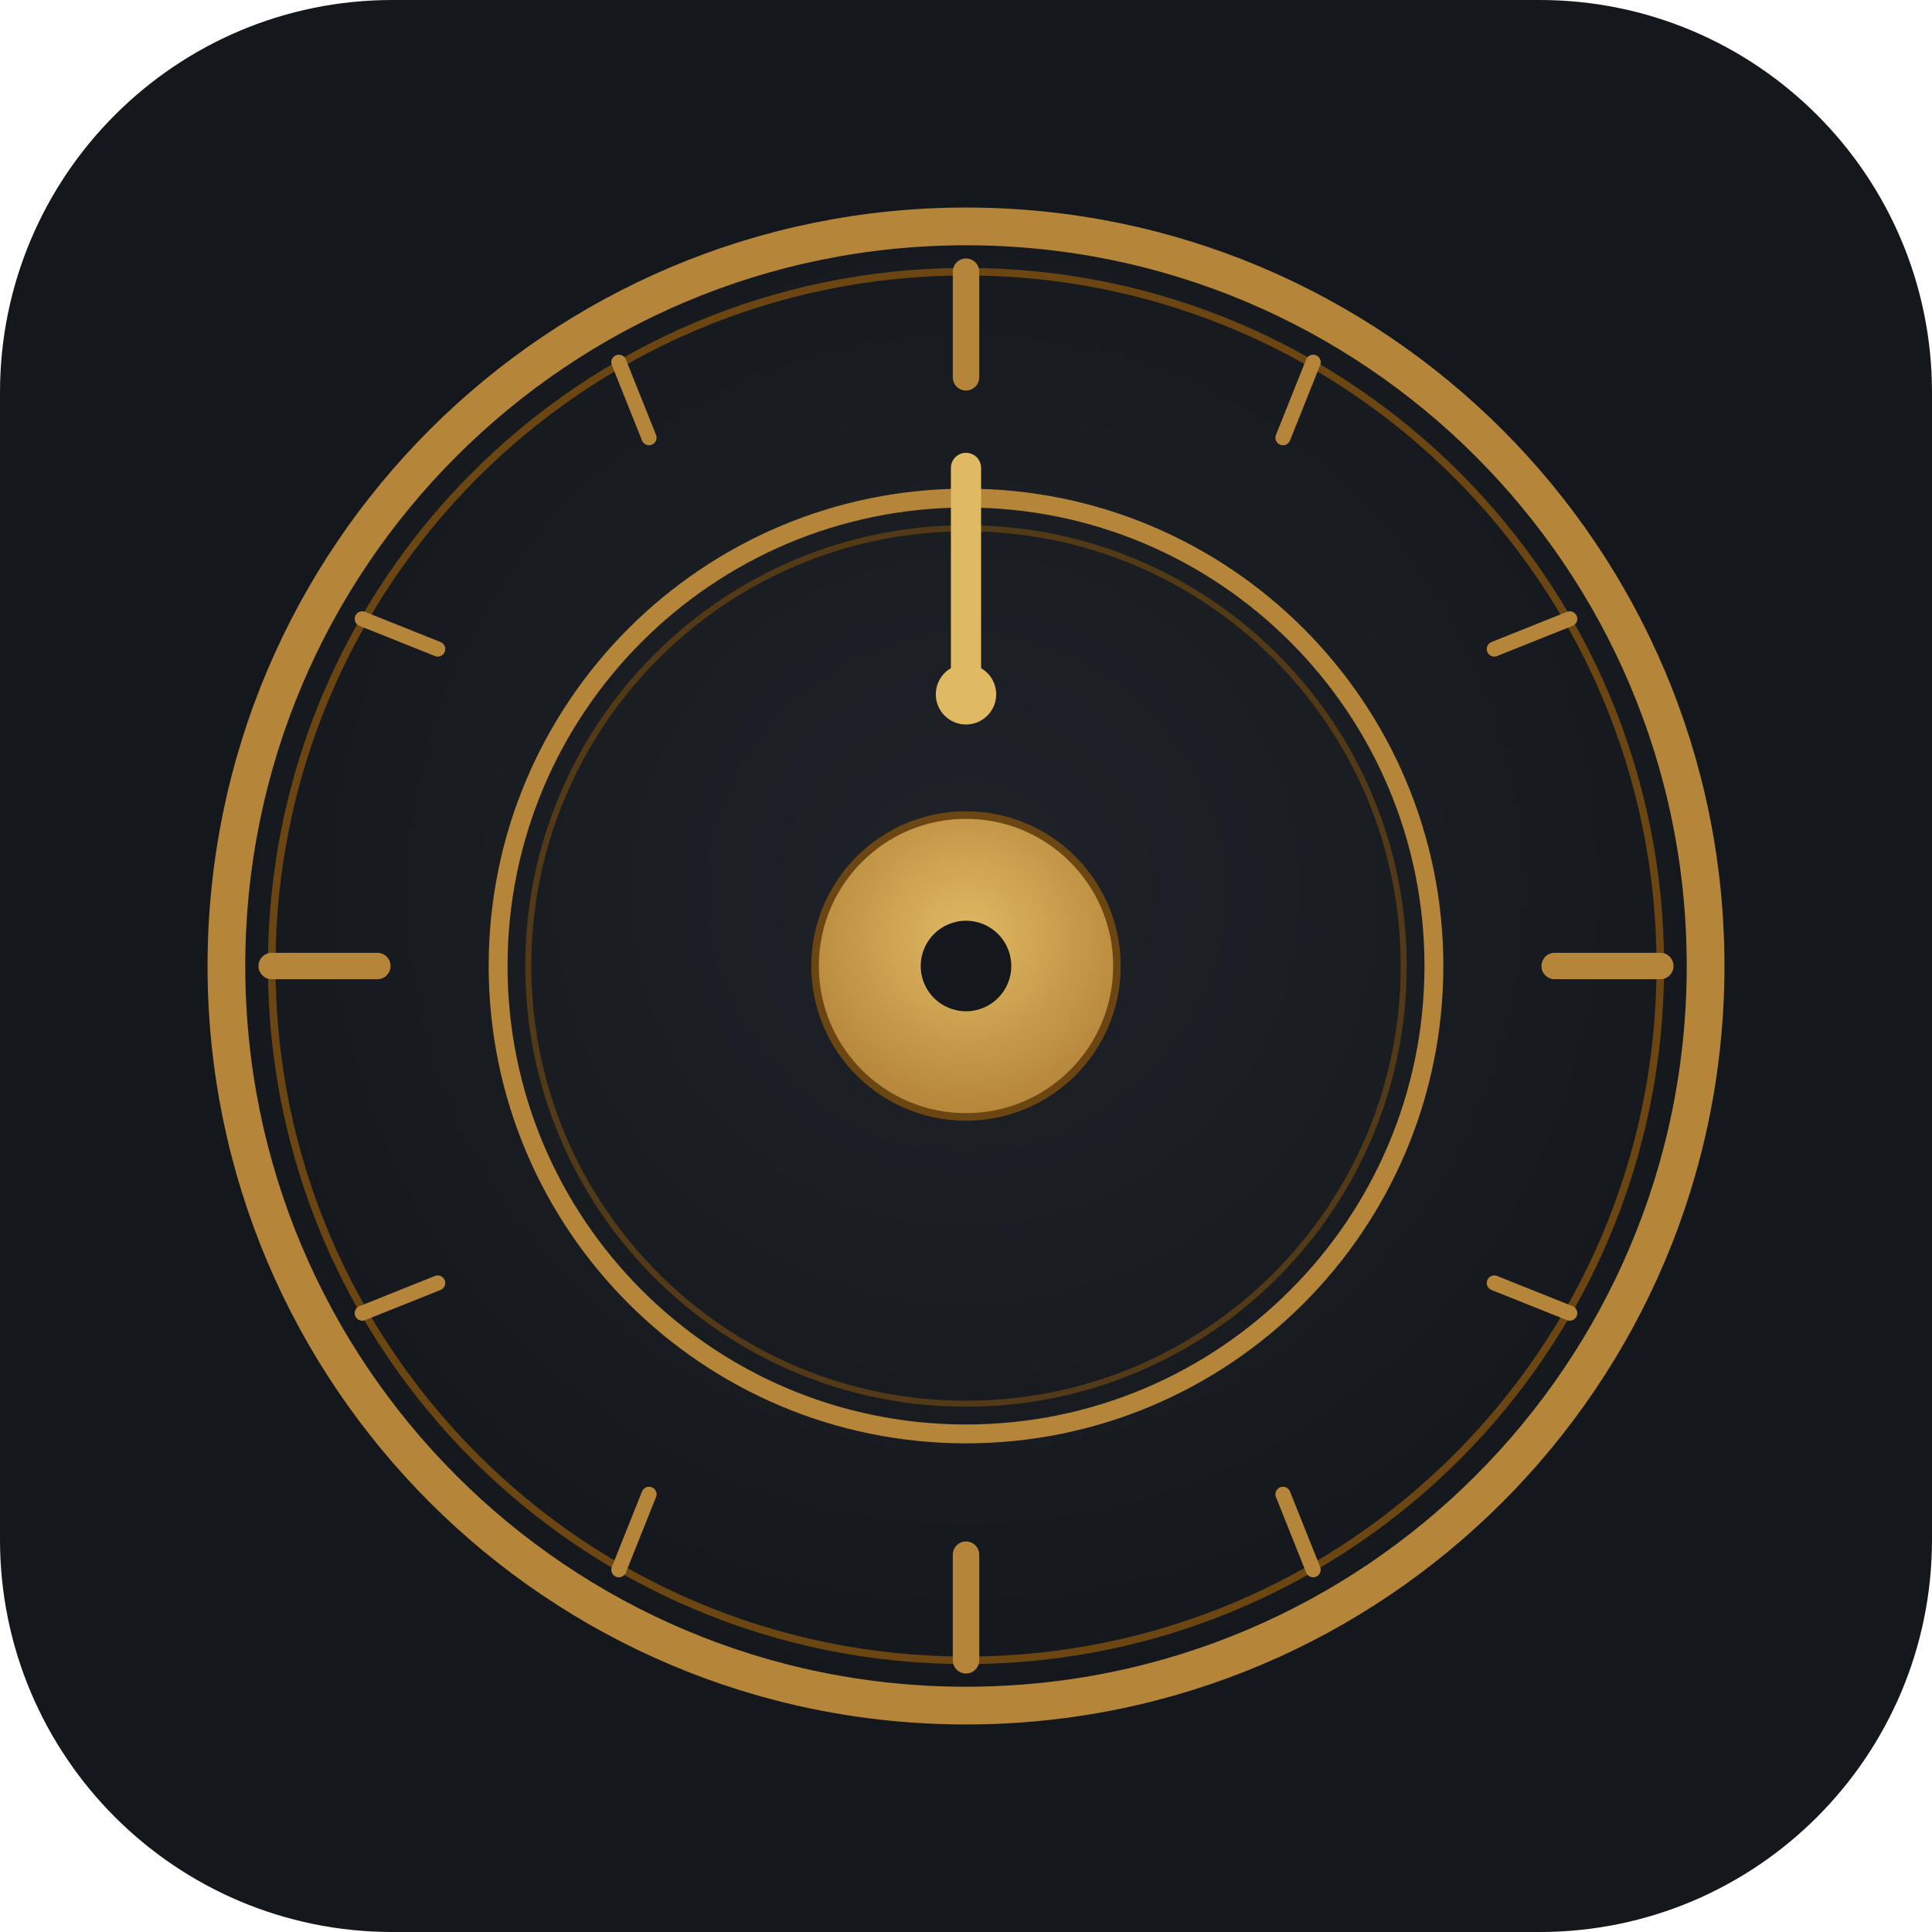
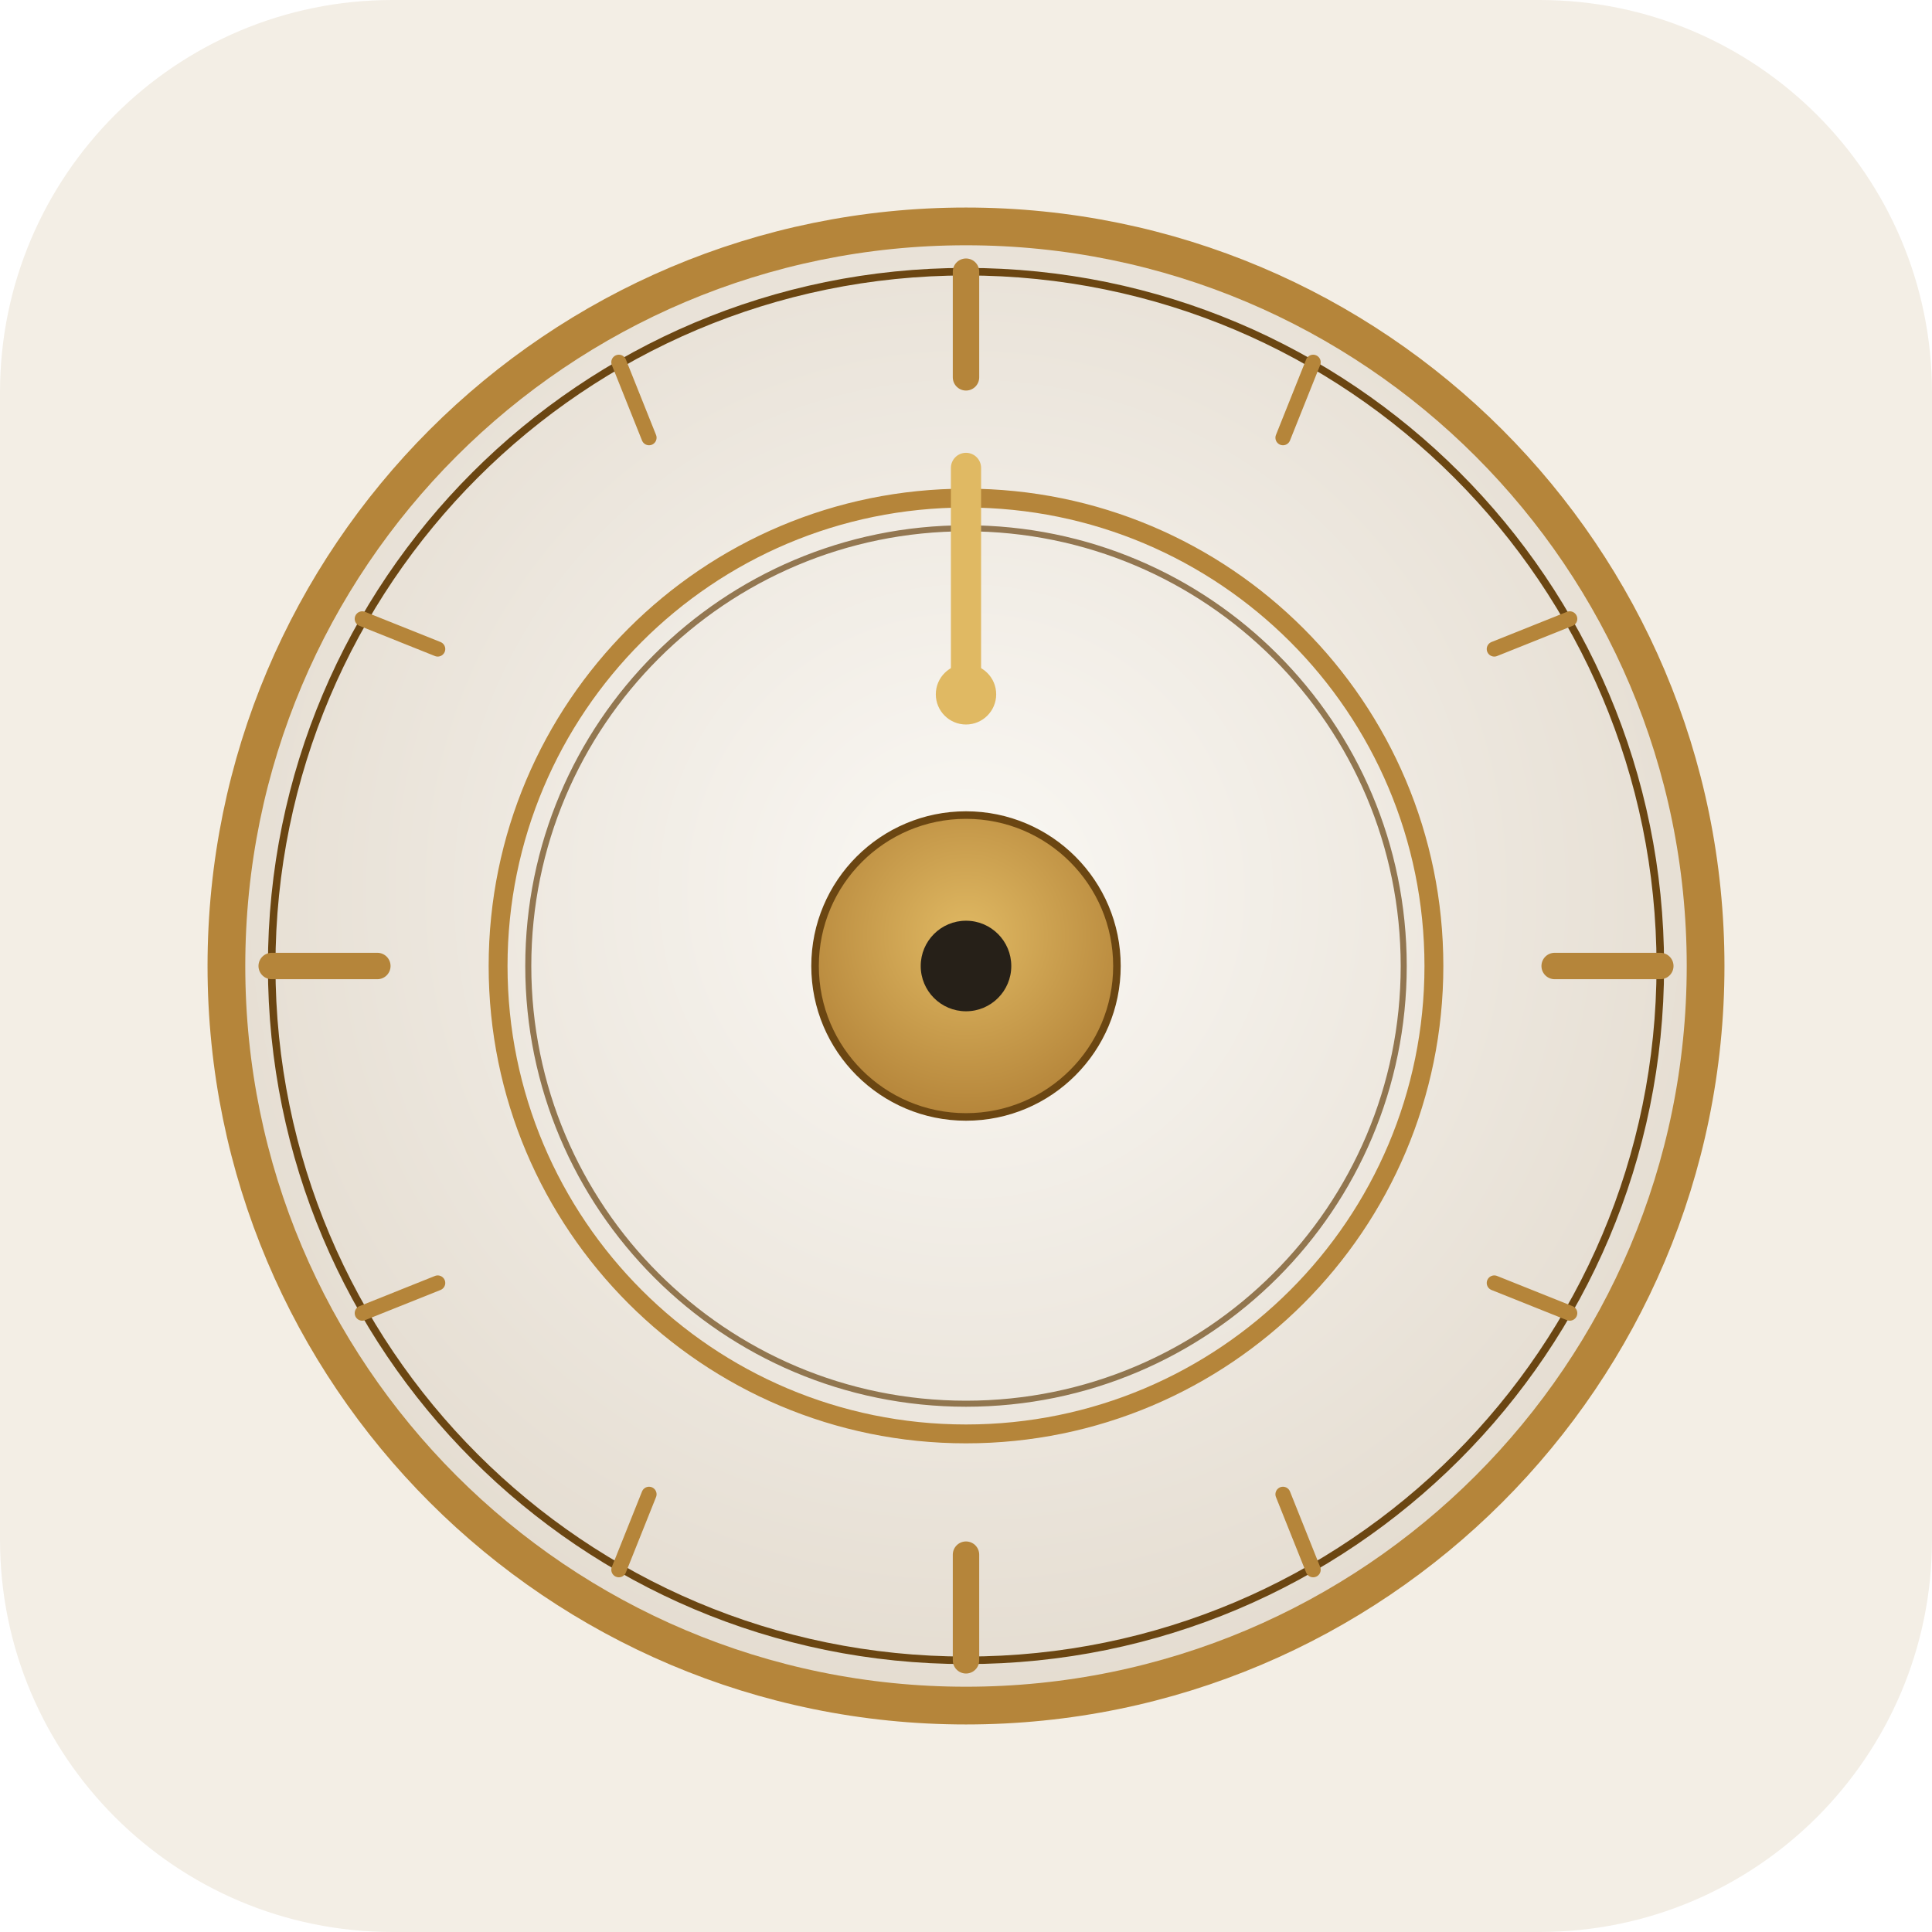
<svg xmlns="http://www.w3.org/2000/svg" viewBox="0 0 256 256">
  <defs>
    <radialGradient id="plate" cx="50%" cy="45%" r="55%">
-       <stop offset="0%" stop-color="#1f2228" />
-       <stop offset="100%" stop-color="#14171b" />
+       <stop offset="0%" stop-color="#faf8f4" />
+       <stop offset="100%" stop-color="#e4dcd0" />
    </radialGradient>
    <radialGradient id="hub" cx="50%" cy="40%" r="60%">
      <stop offset="0%" stop-color="#e0b963" />
      <stop offset="100%" stop-color="#b5853a" />
    </radialGradient>
  </defs>
-   <rect width="256" height="256" rx="52" fill="#14171b" />
+   <rect width="256" height="256" rx="52" fill="#f3eee5" />
  <circle cx="128" cy="128" r="98" fill="url(#plate)" />
  <circle cx="128" cy="128" r="98" fill="none" stroke="#b5853a" stroke-width="5" />
  <circle cx="128" cy="128" r="92" fill="none" stroke="#6b4612" stroke-width="1" />
  <g stroke="#b5853a" stroke-linecap="round" fill="none">
    <g stroke-width="3.5">
      <line x1="128" y1="36" x2="128" y2="50" />
      <line x1="220" y1="128" x2="206" y2="128" />
      <line x1="128" y1="220" x2="128" y2="206" />
      <line x1="36" y1="128" x2="50" y2="128" />
    </g>
    <g stroke-width="2">
      <line x1="174" y1="48" x2="170" y2="58" />
      <line x1="208" y1="82" x2="198" y2="86" />
      <line x1="208" y1="174" x2="198" y2="170" />
      <line x1="174" y1="208" x2="170" y2="198" />
      <line x1="82" y1="208" x2="86" y2="198" />
      <line x1="48" y1="174" x2="58" y2="170" />
      <line x1="48" y1="82" x2="58" y2="86" />
      <line x1="82" y1="48" x2="86" y2="58" />
    </g>
  </g>
  <circle cx="128" cy="128" r="62" fill="none" stroke="#b5853a" stroke-width="2.5" />
  <circle cx="128" cy="128" r="58" fill="none" stroke="#6b4612" stroke-width="0.8" opacity="0.7" />
  <line x1="128" y1="62" x2="128" y2="92" stroke="#e0b963" stroke-width="4" stroke-linecap="round" />
  <circle cx="128" cy="92" r="4" fill="#e0b963" />
  <circle cx="128" cy="128" r="20" fill="url(#hub)" stroke="#6b4612" stroke-width="1" />
-   <circle cx="128" cy="128" r="6" fill="#14171b" />
+   <circle cx="128" cy="128" r="6" fill="#262018" />
</svg>
